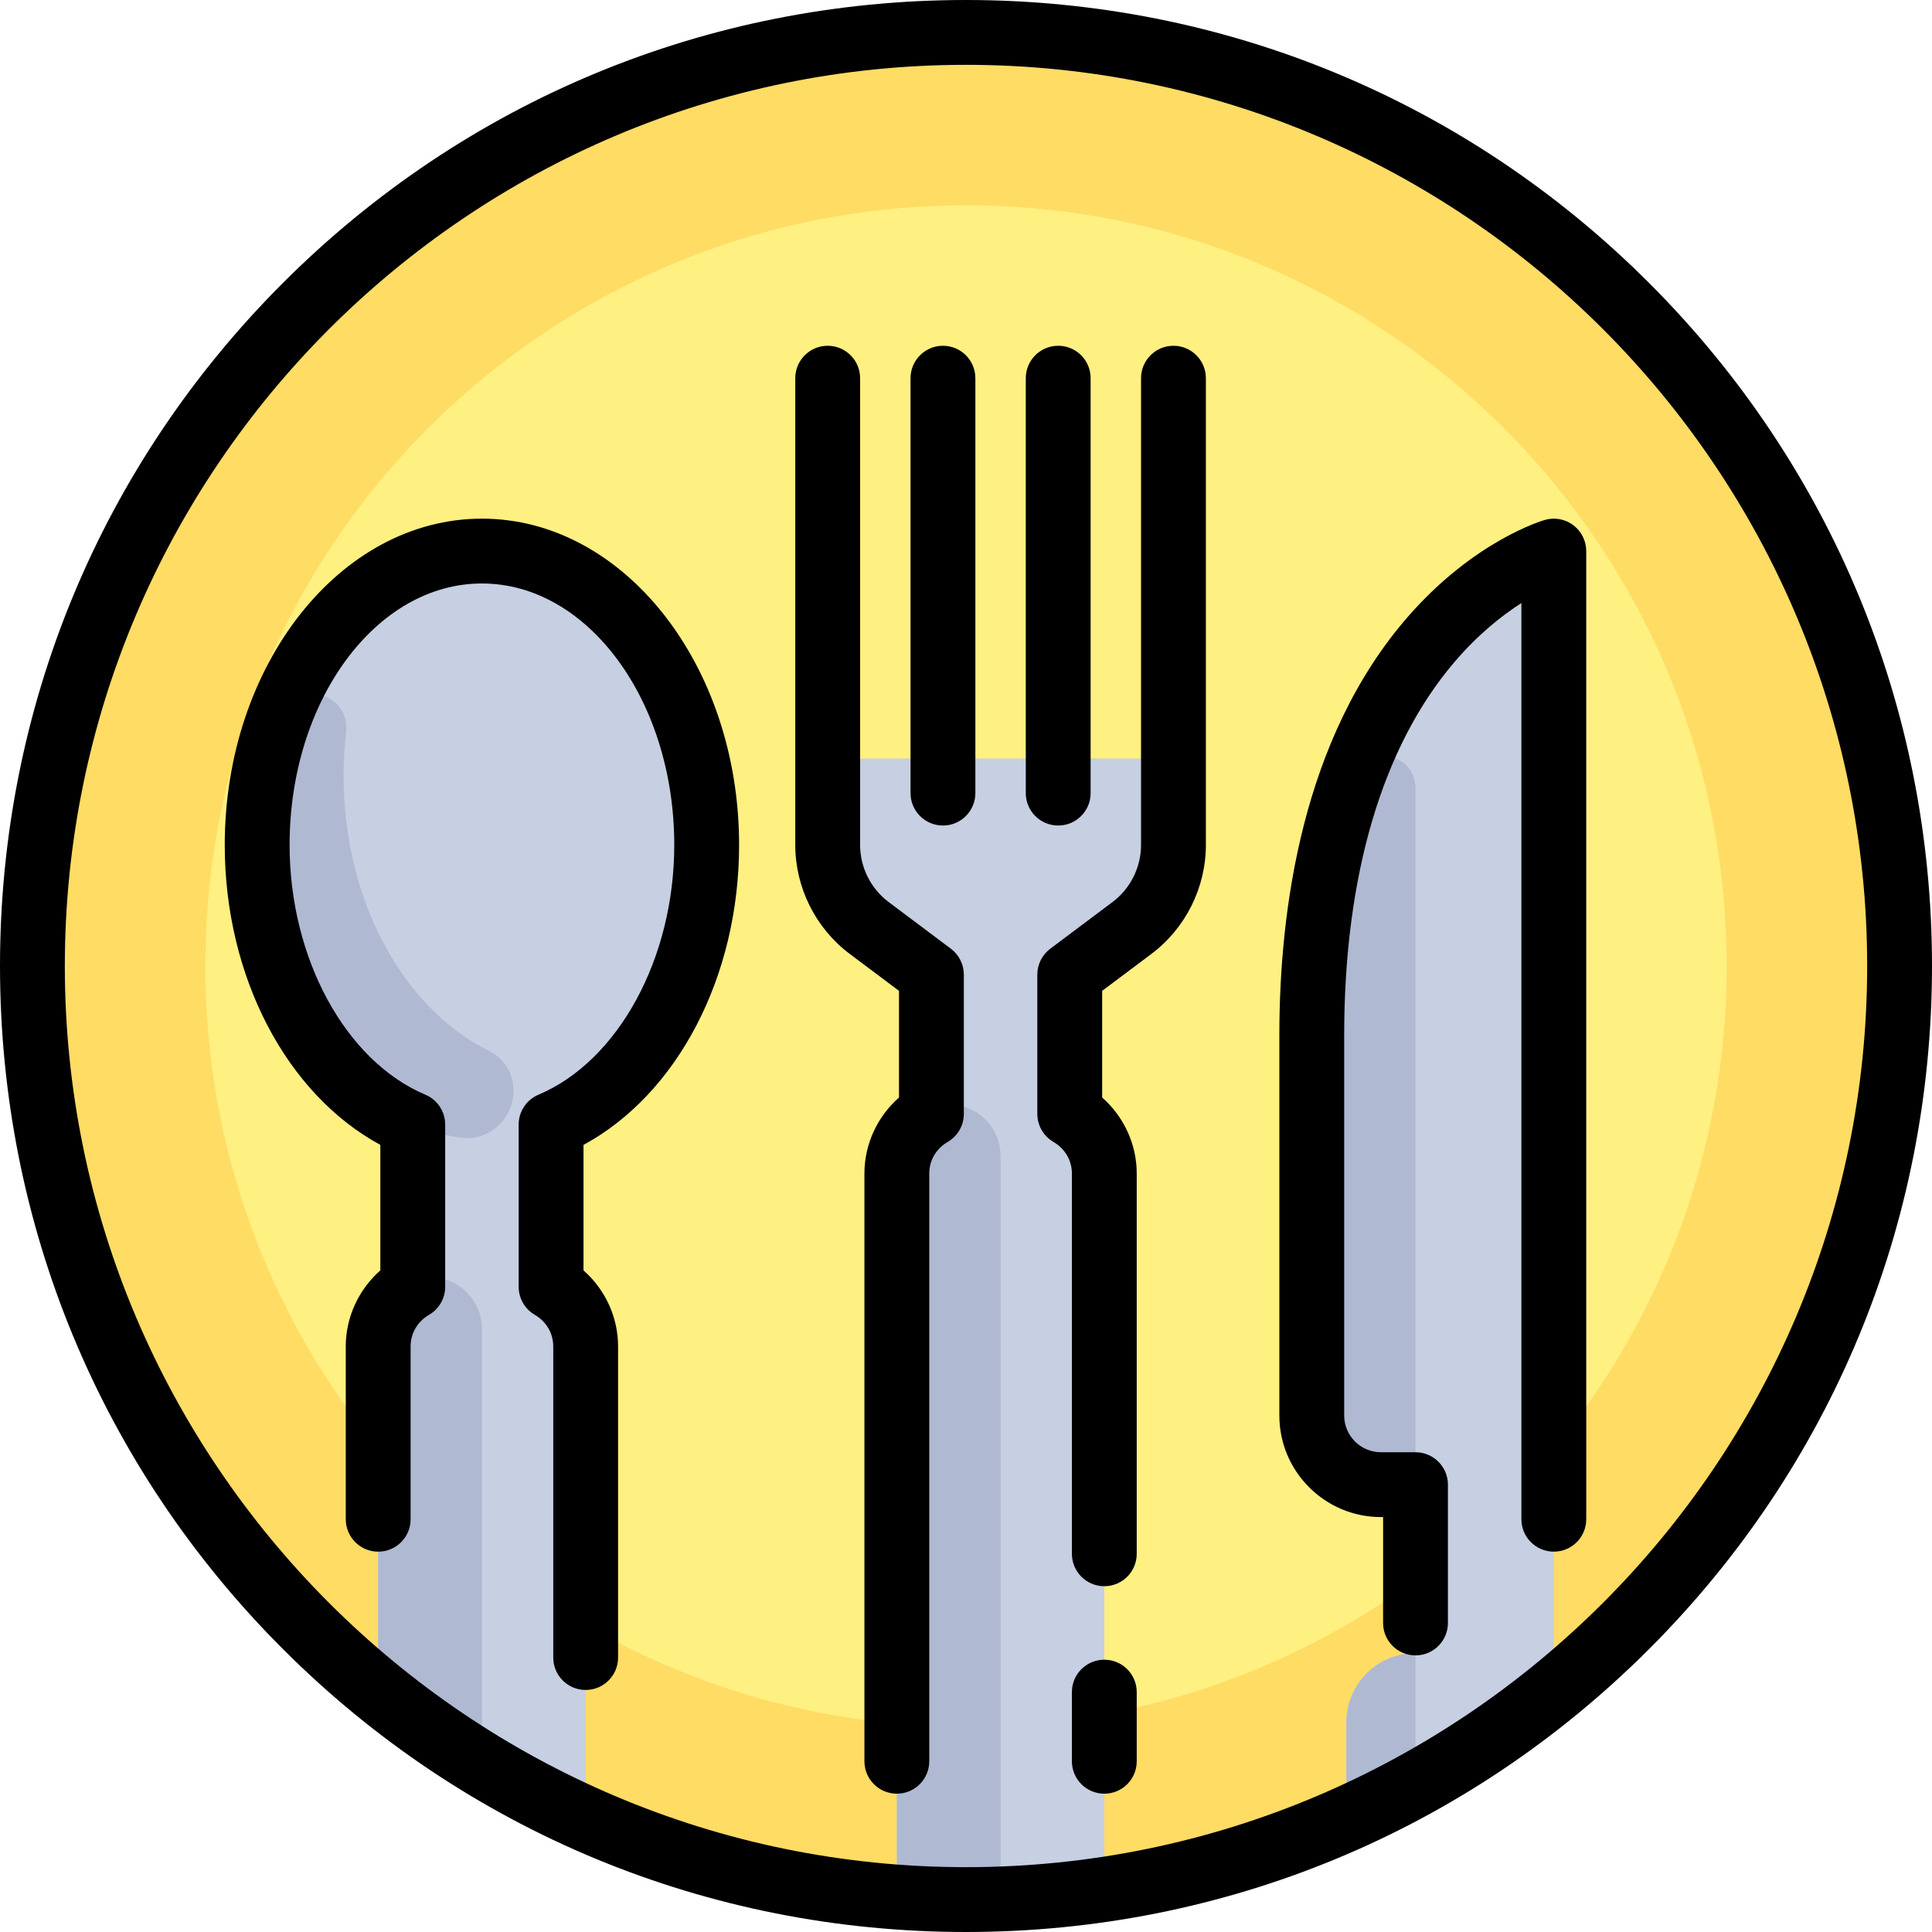
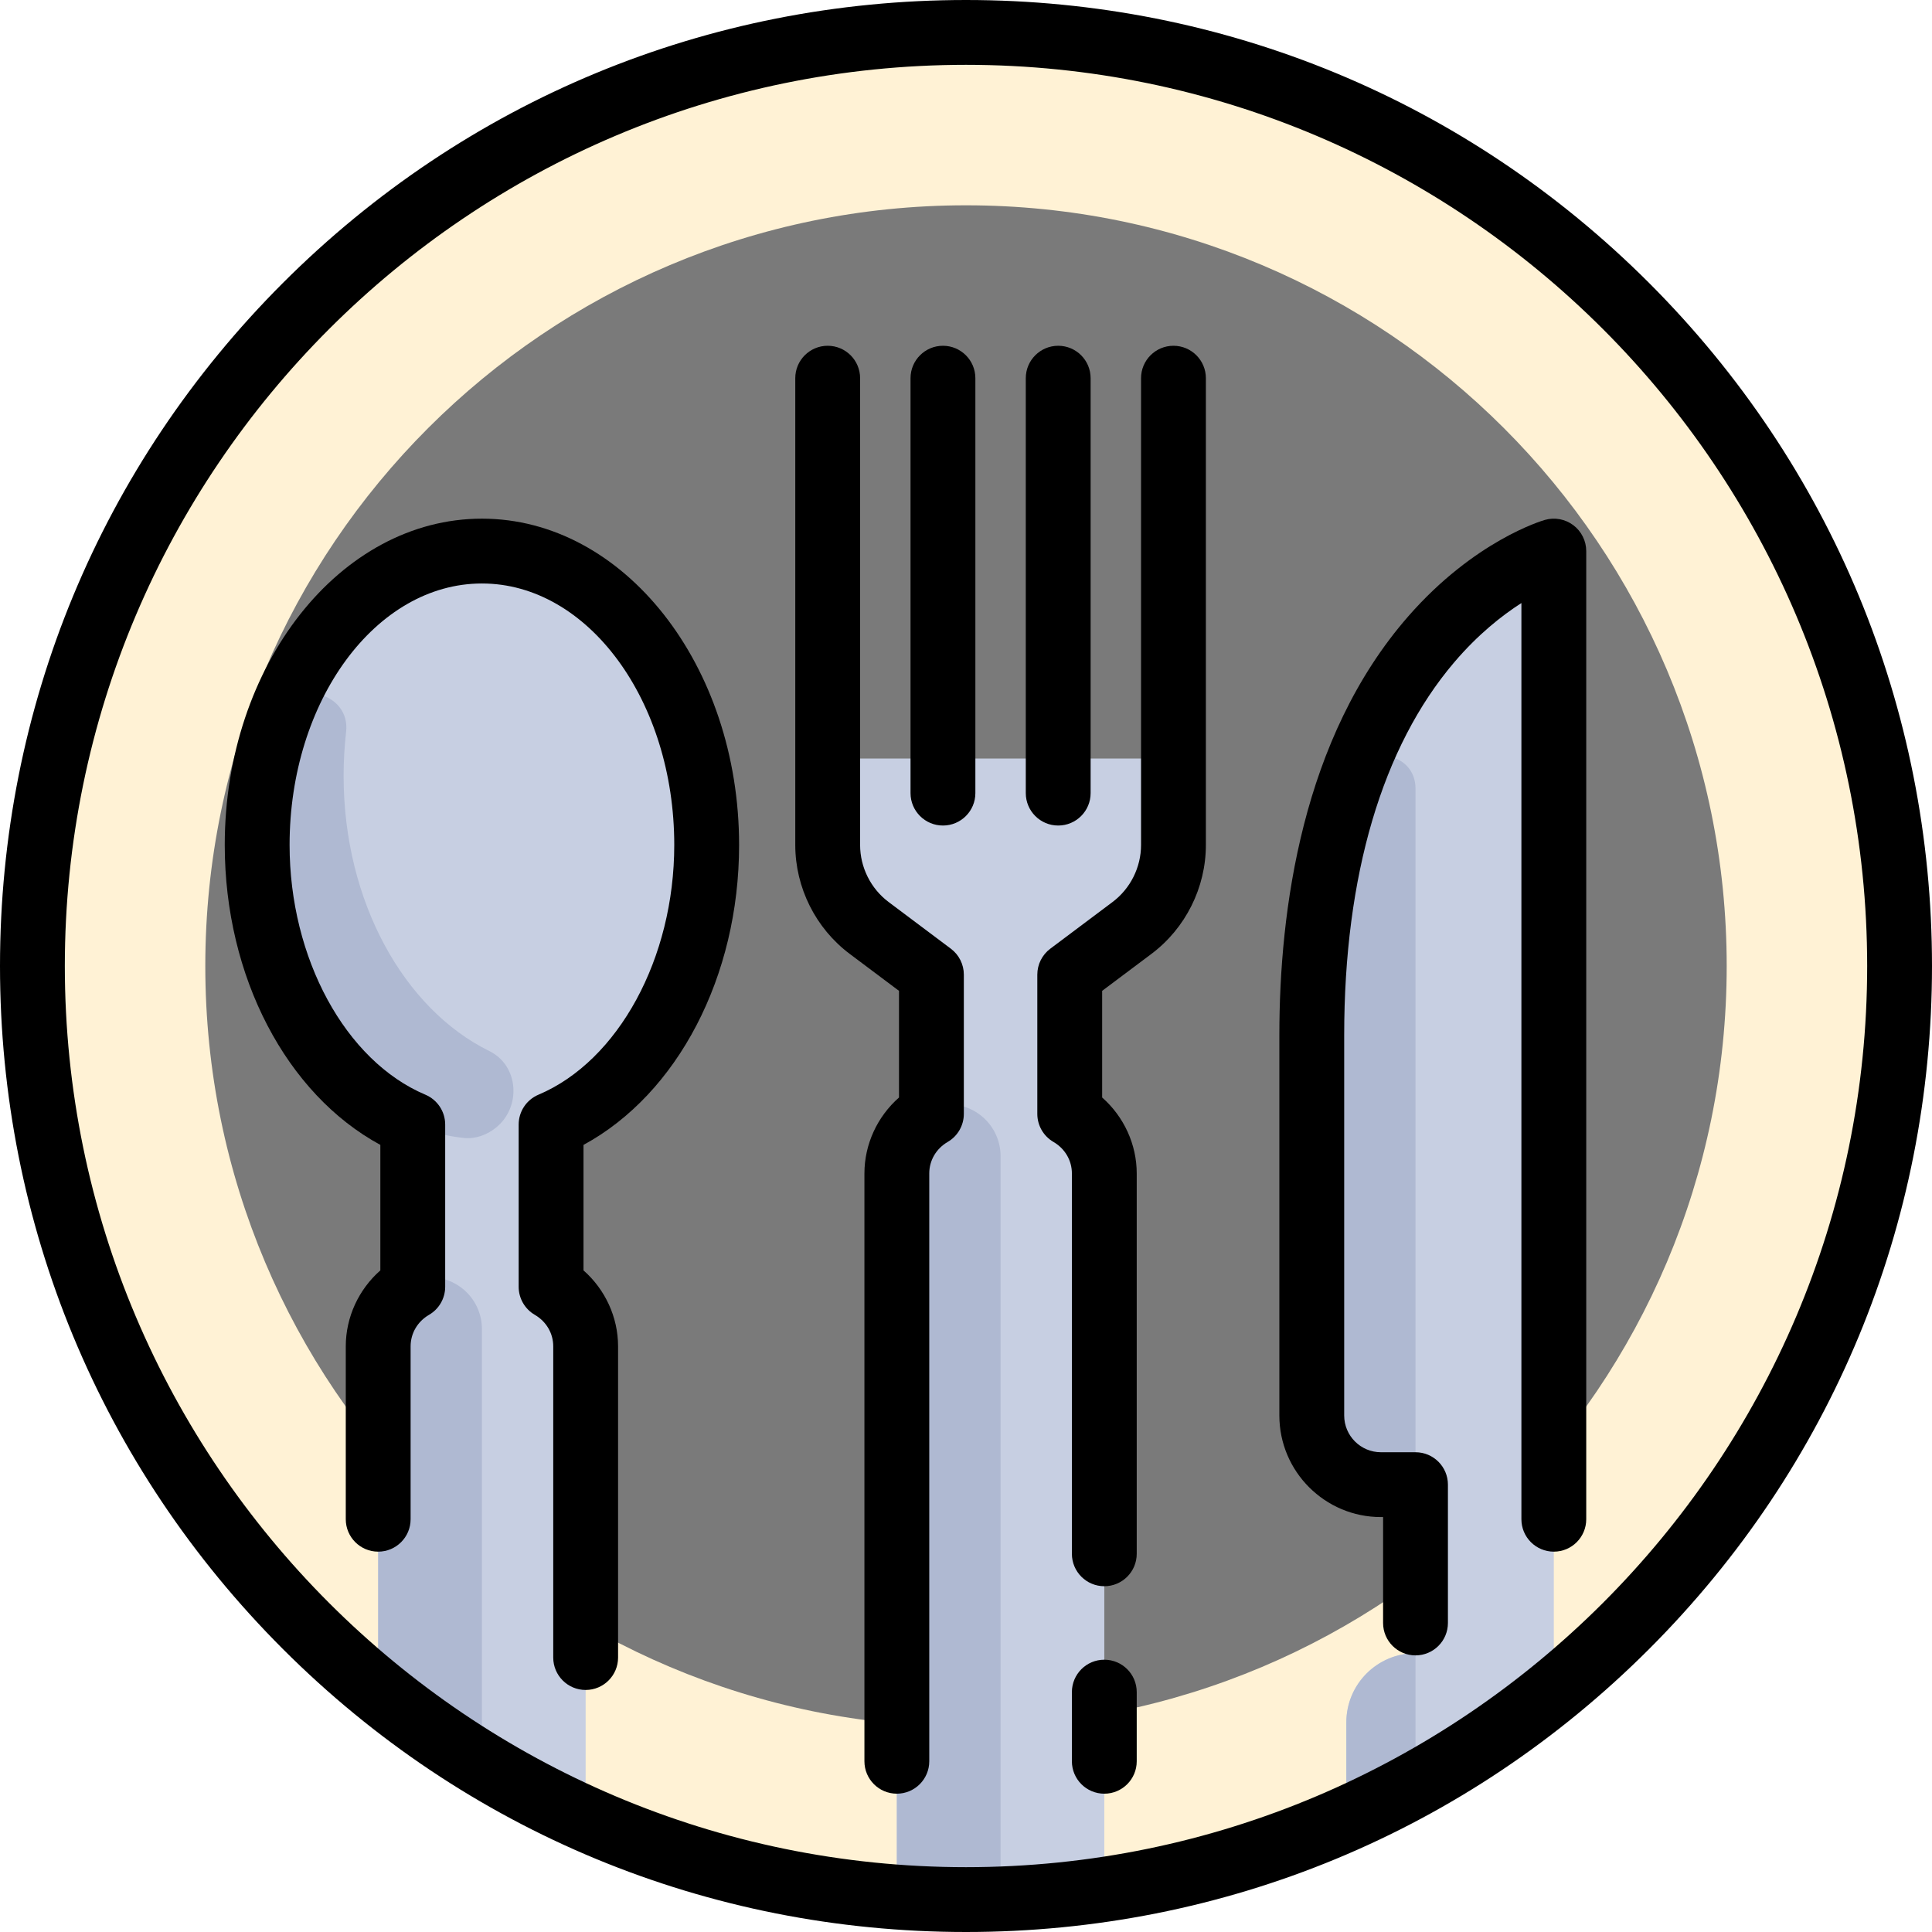
- <svg xmlns="http://www.w3.org/2000/svg" height="800px" width="800px" version="1.1" id="Layer_1" viewBox="0 0 512 512" xml:space="preserve">
-   <circle style="fill:#FFDC64;" cx="256" cy="256" r="247.409" />
-   <circle style="fill:#FFF082;" cx="256" cy="256" r="201.593" />
-   <g>
-     <path style="fill:#C7CFE2;" d="M219.347,201.02v22.908c0,8.652,4.074,16.8,10.996,21.992l16.494,12.37v36.905   c-5.454,3.174-9.163,9.018-9.163,15.785v191.682c6.058,0.444,12.154,0.748,18.327,0.748c12.456,0,24.692-0.944,36.653-2.72V310.98   c0-6.767-3.709-12.61-9.163-15.785v-36.904l16.494-12.372c6.922-5.192,10.996-13.339,10.996-21.992v-22.908h-91.633V201.02z" />
-     <path style="fill:#C7CFE2;" d="M347.633,274.327v100.796c0,10.121,8.206,18.327,18.327,18.327h9.163v44.671   c-10.121,0-18.327,8.205-18.327,18.327v25.488c19.843-8.867,38.313-20.238,54.98-33.766V146.04   C411.776,146.04,347.633,164.367,347.633,274.327z" />
+ <svg xmlns="http://www.w3.org/2000/svg" height="800px" width="800px" version="1.1" id="Layer_1" viewBox="0 0 512 512" xml:space="preserve" fill="#000000" transform="rotate(0)matrix(1, 0, 0, 1, 0, 0)">
+   <g id="SVGRepo_bgCarrier" stroke-width="0" />
+   <g id="SVGRepo_tracerCarrier" stroke-linecap="round" stroke-linejoin="round" stroke="#CCCCCC" stroke-width="4.096" />
+   <g id="SVGRepo_iconCarrier">
+     <circle style="fill:#fff2d5;" cx="256" cy="256" r="247.409" />
+     <circle style="fill:#7a7a7a;" cx="256" cy="256" r="201.593" />
+     <g>
+       <path style="fill:#C7CFE2;" d="M219.347,201.02v22.908c0,8.652,4.074,16.8,10.996,21.992l16.494,12.37v36.905 c-5.454,3.174-9.163,9.018-9.163,15.785v191.682c6.058,0.444,12.154,0.748,18.327,0.748c12.456,0,24.692-0.944,36.653-2.72V310.98 c0-6.767-3.709-12.61-9.163-15.785v-36.904l16.494-12.372c6.922-5.192,10.996-13.339,10.996-21.992v-22.908h-91.633V201.02z" />
+       <path style="fill:#C7CFE2;" d="M347.633,274.327v100.796c0,10.121,8.206,18.327,18.327,18.327h9.163v44.671 c-10.121,0-18.327,8.205-18.327,18.327v25.488c19.843-8.867,38.313-20.238,54.98-33.766V146.04 C411.776,146.04,347.633,164.367,347.633,274.327z" />
+     </g>
+     <g>
+       <path style="fill:#AFB9D2;" d="M365.96,393.45h9.163V208.968c0-9.762-13.482-11.999-16.83-2.828 c-6.366,17.439-10.66,39.739-10.66,68.186v100.796C347.633,385.245,355.838,393.45,365.96,393.45z" />
+       <path style="fill:#AFB9D2;" d="M375.123,438.121c-10.121,0-18.327,8.205-18.327,18.327v25.488 c6.269-2.801,12.345-5.939,18.327-9.23V438.121z" />
+       <path style="fill:#AFB9D2;" d="M251.418,292.653c-7.591,0-13.745,6.154-13.745,13.745v196.263 c6.058,0.444,12.155,0.748,18.327,0.748c3.073,0,6.118-0.12,9.163-0.233V306.398C265.163,298.808,259.009,292.653,251.418,292.653z " />
+     </g>
+     <path style="fill:#C7CFE2;" d="M127.714,146.04c-32.895,0-59.562,34.871-59.562,77.888c0,30.34,13.275,56.603,32.637,69.454 c5.251,3.485,8.597,9.162,8.597,15.464v32.164c-5.454,3.174-9.163,9.018-9.163,15.785v91.373 c16.667,13.527,35.137,24.899,54.98,33.766V356.796c0-6.767-3.709-12.61-9.163-15.785v-32.164c0-6.302,3.346-11.979,8.597-15.464 c19.362-12.852,32.637-39.115,32.637-69.454C187.275,180.911,160.609,146.04,127.714,146.04z" />
+     <g>
+       <path style="fill:#AFB9D2;" d="M113.969,338.47c-7.591,0-13.745,6.154-13.745,13.745v95.955 c8.703,7.064,17.868,13.578,27.49,19.424V352.215C127.714,344.624,121.559,338.47,113.969,338.47z" />
+       <path style="fill:#AFB9D2;" d="M91.06,205.602c0-3.959,0.227-7.848,0.663-11.647c1.199-10.437-13.721-14.283-17.439-4.458 c-3.926,10.376-6.133,22.064-6.133,34.431c0,40.939,24.154,74.502,54.844,77.648c3.022,0.309,6.031-0.81,8.403-2.707l0,0 c6.83-5.465,6.117-16.478-1.733-20.337C107.11,267.443,91.06,238.973,91.06,205.602z" />
+     </g>
+     <path d="M437.02,74.98C388.668,26.629,324.38,0,256,0S123.332,26.629,74.98,74.98C26.629,123.332,0,187.62,0,256 s26.629,132.668,74.98,181.02C123.332,485.371,187.62,512,256,512s132.668-26.629,181.02-74.98C485.371,388.668,512,324.38,512,256 S485.371,123.332,437.02,74.98z M256,494.819C124.315,494.819,17.181,387.685,17.181,256S124.315,17.181,256,17.181 S494.819,124.315,494.819,256S387.685,494.819,256,494.819z" />
+     <path d="M310.98,91.633c-4.744,0-8.591,3.846-8.591,8.591v123.705c0,5.917-2.826,11.57-7.56,15.119l-16.494,12.37 c-2.164,1.623-3.436,4.168-3.436,6.872v36.904c0,3.058,1.626,5.886,4.27,7.425c3.064,1.783,4.893,4.909,4.893,8.36v100.795 c0,4.744,3.846,8.591,8.591,8.591c4.744,0,8.591-3.846,8.591-8.591V310.98c0-7.735-3.417-15.071-9.163-20.132v-28.262l13.059-9.793 c9.036-6.779,14.431-17.568,14.431-28.864V100.224C319.57,95.479,315.724,91.633,310.98,91.633z" />
+     <path d="M292.653,439.838c-4.744,0-8.591,3.846-8.591,8.591v18.328c0,4.744,3.846,8.591,8.591,8.591 c4.744,0,8.591-3.846,8.591-8.591v-18.328C301.244,443.684,297.398,439.838,292.653,439.838z" />
+     <path d="M251.991,251.418l-16.494-12.37c-4.734-3.551-7.56-9.202-7.56-15.119V100.224c0-4.744-3.846-8.591-8.591-8.591 s-8.591,3.846-8.591,8.591v123.705c0,11.296,5.395,22.087,14.432,28.864l13.058,9.792v28.262c-5.747,5.06-9.163,12.397-9.163,20.132 v155.776c0,4.744,3.846,8.591,8.591,8.591c4.744,0,8.591-3.846,8.591-8.591V310.979c0-3.451,1.829-6.577,4.893-8.36 c2.644-1.538,4.27-4.366,4.27-7.425v-36.903C255.427,255.587,254.155,253.04,251.991,251.418z" />
+     <path d="M249.892,91.633c-4.744,0-8.591,3.846-8.591,8.591v109.96c0,4.744,3.846,8.591,8.591,8.591c4.744,0,8.591-3.846,8.591-8.591 v-109.96C258.482,95.479,254.636,91.633,249.892,91.633z" />
+     <path d="M289.026,210.183v-109.96c0-4.744-3.846-8.591-8.591-8.591c-4.744,0-8.591,3.846-8.591,8.591v109.96 c0,4.744,3.846,8.591,8.591,8.591C285.179,218.774,289.026,214.928,289.026,210.183z" />
+     <path d="M416.95,139.182c-2.152-1.623-4.941-2.143-7.533-1.402c-0.754,0.215-18.674,5.508-36.177,25.511 c-28.264,32.303-34.197,78.212-34.197,111.036v100.796c0,14.842,12.075,26.917,26.917,26.917h0.573v28.063 c0,4.744,3.846,8.591,8.591,8.591s8.591-3.846,8.591-8.591V393.45c0-4.744-3.846-8.591-8.591-8.591h-9.163 c-5.369,0-9.736-4.367-9.736-9.736V274.327c0-42.251,10.087-76.422,29.168-98.819c6.312-7.41,12.669-12.414,17.794-15.692v242.798 c0,4.744,3.846,8.591,8.591,8.591c4.744,0,8.591-3.846,8.591-8.591V146.04C420.367,143.344,419.102,140.806,416.95,139.182z" />
+     <path d="M127.714,137.45c-37.58,0-68.152,38.794-68.152,86.479c0,34.9,16.354,65.998,41.235,79.48v33.256 c-5.747,5.06-9.163,12.397-9.163,20.132v45.817c0,4.744,3.846,8.591,8.591,8.591c4.744,0,8.591-3.846,8.591-8.591v-45.817 c0-3.451,1.829-6.577,4.893-8.36c2.644-1.538,4.27-4.366,4.27-7.425v-42.991c0-3.452-2.066-6.568-5.246-7.913 c-21.19-8.958-35.989-36.172-35.989-66.18c0-38.211,22.865-69.298,50.971-69.298s50.971,31.087,50.971,69.298 c0,30.008-14.799,57.221-35.989,66.18c-3.18,1.345-5.246,4.461-5.246,7.913v42.991c0,3.058,1.626,5.886,4.27,7.425 c3.064,1.783,4.893,4.909,4.893,8.36v82.47c0,4.744,3.846,8.591,8.591,8.591c4.744,0,8.591-3.846,8.591-8.591v-82.47 c0-7.735-3.417-15.071-9.163-20.132v-33.256c24.881-13.483,41.235-44.581,41.235-79.48 C195.866,176.244,165.294,137.45,127.714,137.45z" />
  </g>
-   <g>
-     <path style="fill:#AFB9D2;" d="M365.96,393.45h9.163V208.968c0-9.762-13.482-11.999-16.83-2.828   c-6.366,17.439-10.66,39.739-10.66,68.186v100.796C347.633,385.245,355.838,393.45,365.96,393.45z" />
-     <path style="fill:#AFB9D2;" d="M375.123,438.121c-10.121,0-18.327,8.205-18.327,18.327v25.488   c6.269-2.801,12.345-5.939,18.327-9.23V438.121z" />
-     <path style="fill:#AFB9D2;" d="M251.418,292.653c-7.591,0-13.745,6.154-13.745,13.745v196.263   c6.058,0.444,12.155,0.748,18.327,0.748c3.073,0,6.118-0.12,9.163-0.233V306.398C265.163,298.808,259.009,292.653,251.418,292.653z   " />
-   </g>
-   <path style="fill:#C7CFE2;" d="M127.714,146.04c-32.895,0-59.562,34.871-59.562,77.888c0,30.34,13.275,56.603,32.637,69.454  c5.251,3.485,8.597,9.162,8.597,15.464v32.164c-5.454,3.174-9.163,9.018-9.163,15.785v91.373  c16.667,13.527,35.137,24.899,54.98,33.766V356.796c0-6.767-3.709-12.61-9.163-15.785v-32.164c0-6.302,3.346-11.979,8.597-15.464  c19.362-12.852,32.637-39.115,32.637-69.454C187.275,180.911,160.609,146.04,127.714,146.04z" />
-   <g>
-     <path style="fill:#AFB9D2;" d="M113.969,338.47c-7.591,0-13.745,6.154-13.745,13.745v95.955   c8.703,7.064,17.868,13.578,27.49,19.424V352.215C127.714,344.624,121.559,338.47,113.969,338.47z" />
-     <path style="fill:#AFB9D2;" d="M91.06,205.602c0-3.959,0.227-7.848,0.663-11.647c1.199-10.437-13.721-14.283-17.439-4.458   c-3.926,10.376-6.133,22.064-6.133,34.431c0,40.939,24.154,74.502,54.844,77.648c3.022,0.309,6.031-0.81,8.403-2.707l0,0   c6.83-5.465,6.117-16.478-1.733-20.337C107.11,267.443,91.06,238.973,91.06,205.602z" />
-   </g>
-   <path d="M437.02,74.98C388.668,26.629,324.38,0,256,0S123.332,26.629,74.98,74.98C26.629,123.332,0,187.62,0,256  s26.629,132.668,74.98,181.02C123.332,485.371,187.62,512,256,512s132.668-26.629,181.02-74.98C485.371,388.668,512,324.38,512,256  S485.371,123.332,437.02,74.98z M256,494.819C124.315,494.819,17.181,387.685,17.181,256S124.315,17.181,256,17.181  S494.819,124.315,494.819,256S387.685,494.819,256,494.819z" />
-   <path d="M310.98,91.633c-4.744,0-8.591,3.846-8.591,8.591v123.705c0,5.917-2.826,11.57-7.56,15.119l-16.494,12.37  c-2.164,1.623-3.436,4.168-3.436,6.872v36.904c0,3.058,1.626,5.886,4.27,7.425c3.064,1.783,4.893,4.909,4.893,8.36v100.795  c0,4.744,3.846,8.591,8.591,8.591c4.744,0,8.591-3.846,8.591-8.591V310.98c0-7.735-3.417-15.071-9.163-20.132v-28.262l13.059-9.793  c9.036-6.779,14.431-17.568,14.431-28.864V100.224C319.57,95.479,315.724,91.633,310.98,91.633z" />
-   <path d="M292.653,439.838c-4.744,0-8.591,3.846-8.591,8.591v18.328c0,4.744,3.846,8.591,8.591,8.591  c4.744,0,8.591-3.846,8.591-8.591v-18.328C301.244,443.684,297.398,439.838,292.653,439.838z" />
-   <path d="M251.991,251.418l-16.494-12.37c-4.734-3.551-7.56-9.202-7.56-15.119V100.224c0-4.744-3.846-8.591-8.591-8.591  s-8.591,3.846-8.591,8.591v123.705c0,11.296,5.395,22.087,14.432,28.864l13.058,9.792v28.262c-5.747,5.06-9.163,12.397-9.163,20.132  v155.776c0,4.744,3.846,8.591,8.591,8.591c4.744,0,8.591-3.846,8.591-8.591V310.979c0-3.451,1.829-6.577,4.893-8.36  c2.644-1.538,4.27-4.366,4.27-7.425v-36.903C255.427,255.587,254.155,253.04,251.991,251.418z" />
-   <path d="M249.892,91.633c-4.744,0-8.591,3.846-8.591,8.591v109.96c0,4.744,3.846,8.591,8.591,8.591c4.744,0,8.591-3.846,8.591-8.591  v-109.96C258.482,95.479,254.636,91.633,249.892,91.633z" />
-   <path d="M289.026,210.183v-109.96c0-4.744-3.846-8.591-8.591-8.591c-4.744,0-8.591,3.846-8.591,8.591v109.96  c0,4.744,3.846,8.591,8.591,8.591C285.179,218.774,289.026,214.928,289.026,210.183z" />
-   <path d="M416.95,139.182c-2.152-1.623-4.941-2.143-7.533-1.402c-0.754,0.215-18.674,5.508-36.177,25.511  c-28.264,32.303-34.197,78.212-34.197,111.036v100.796c0,14.842,12.075,26.917,26.917,26.917h0.573v28.063  c0,4.744,3.846,8.591,8.591,8.591s8.591-3.846,8.591-8.591V393.45c0-4.744-3.846-8.591-8.591-8.591h-9.163  c-5.369,0-9.736-4.367-9.736-9.736V274.327c0-42.251,10.087-76.422,29.168-98.819c6.312-7.41,12.669-12.414,17.794-15.692v242.798  c0,4.744,3.846,8.591,8.591,8.591c4.744,0,8.591-3.846,8.591-8.591V146.04C420.367,143.344,419.102,140.806,416.95,139.182z" />
-   <path d="M127.714,137.45c-37.58,0-68.152,38.794-68.152,86.479c0,34.9,16.354,65.998,41.235,79.48v33.256  c-5.747,5.06-9.163,12.397-9.163,20.132v45.817c0,4.744,3.846,8.591,8.591,8.591c4.744,0,8.591-3.846,8.591-8.591v-45.817  c0-3.451,1.829-6.577,4.893-8.36c2.644-1.538,4.27-4.366,4.27-7.425v-42.991c0-3.452-2.066-6.568-5.246-7.913  c-21.19-8.958-35.989-36.172-35.989-66.18c0-38.211,22.865-69.298,50.971-69.298s50.971,31.087,50.971,69.298  c0,30.008-14.799,57.221-35.989,66.18c-3.18,1.345-5.246,4.461-5.246,7.913v42.991c0,3.058,1.626,5.886,4.27,7.425  c3.064,1.783,4.893,4.909,4.893,8.36v82.47c0,4.744,3.846,8.591,8.591,8.591c4.744,0,8.591-3.846,8.591-8.591v-82.47  c0-7.735-3.417-15.071-9.163-20.132v-33.256c24.881-13.483,41.235-44.581,41.235-79.48  C195.866,176.244,165.294,137.45,127.714,137.45z" />
</svg>
